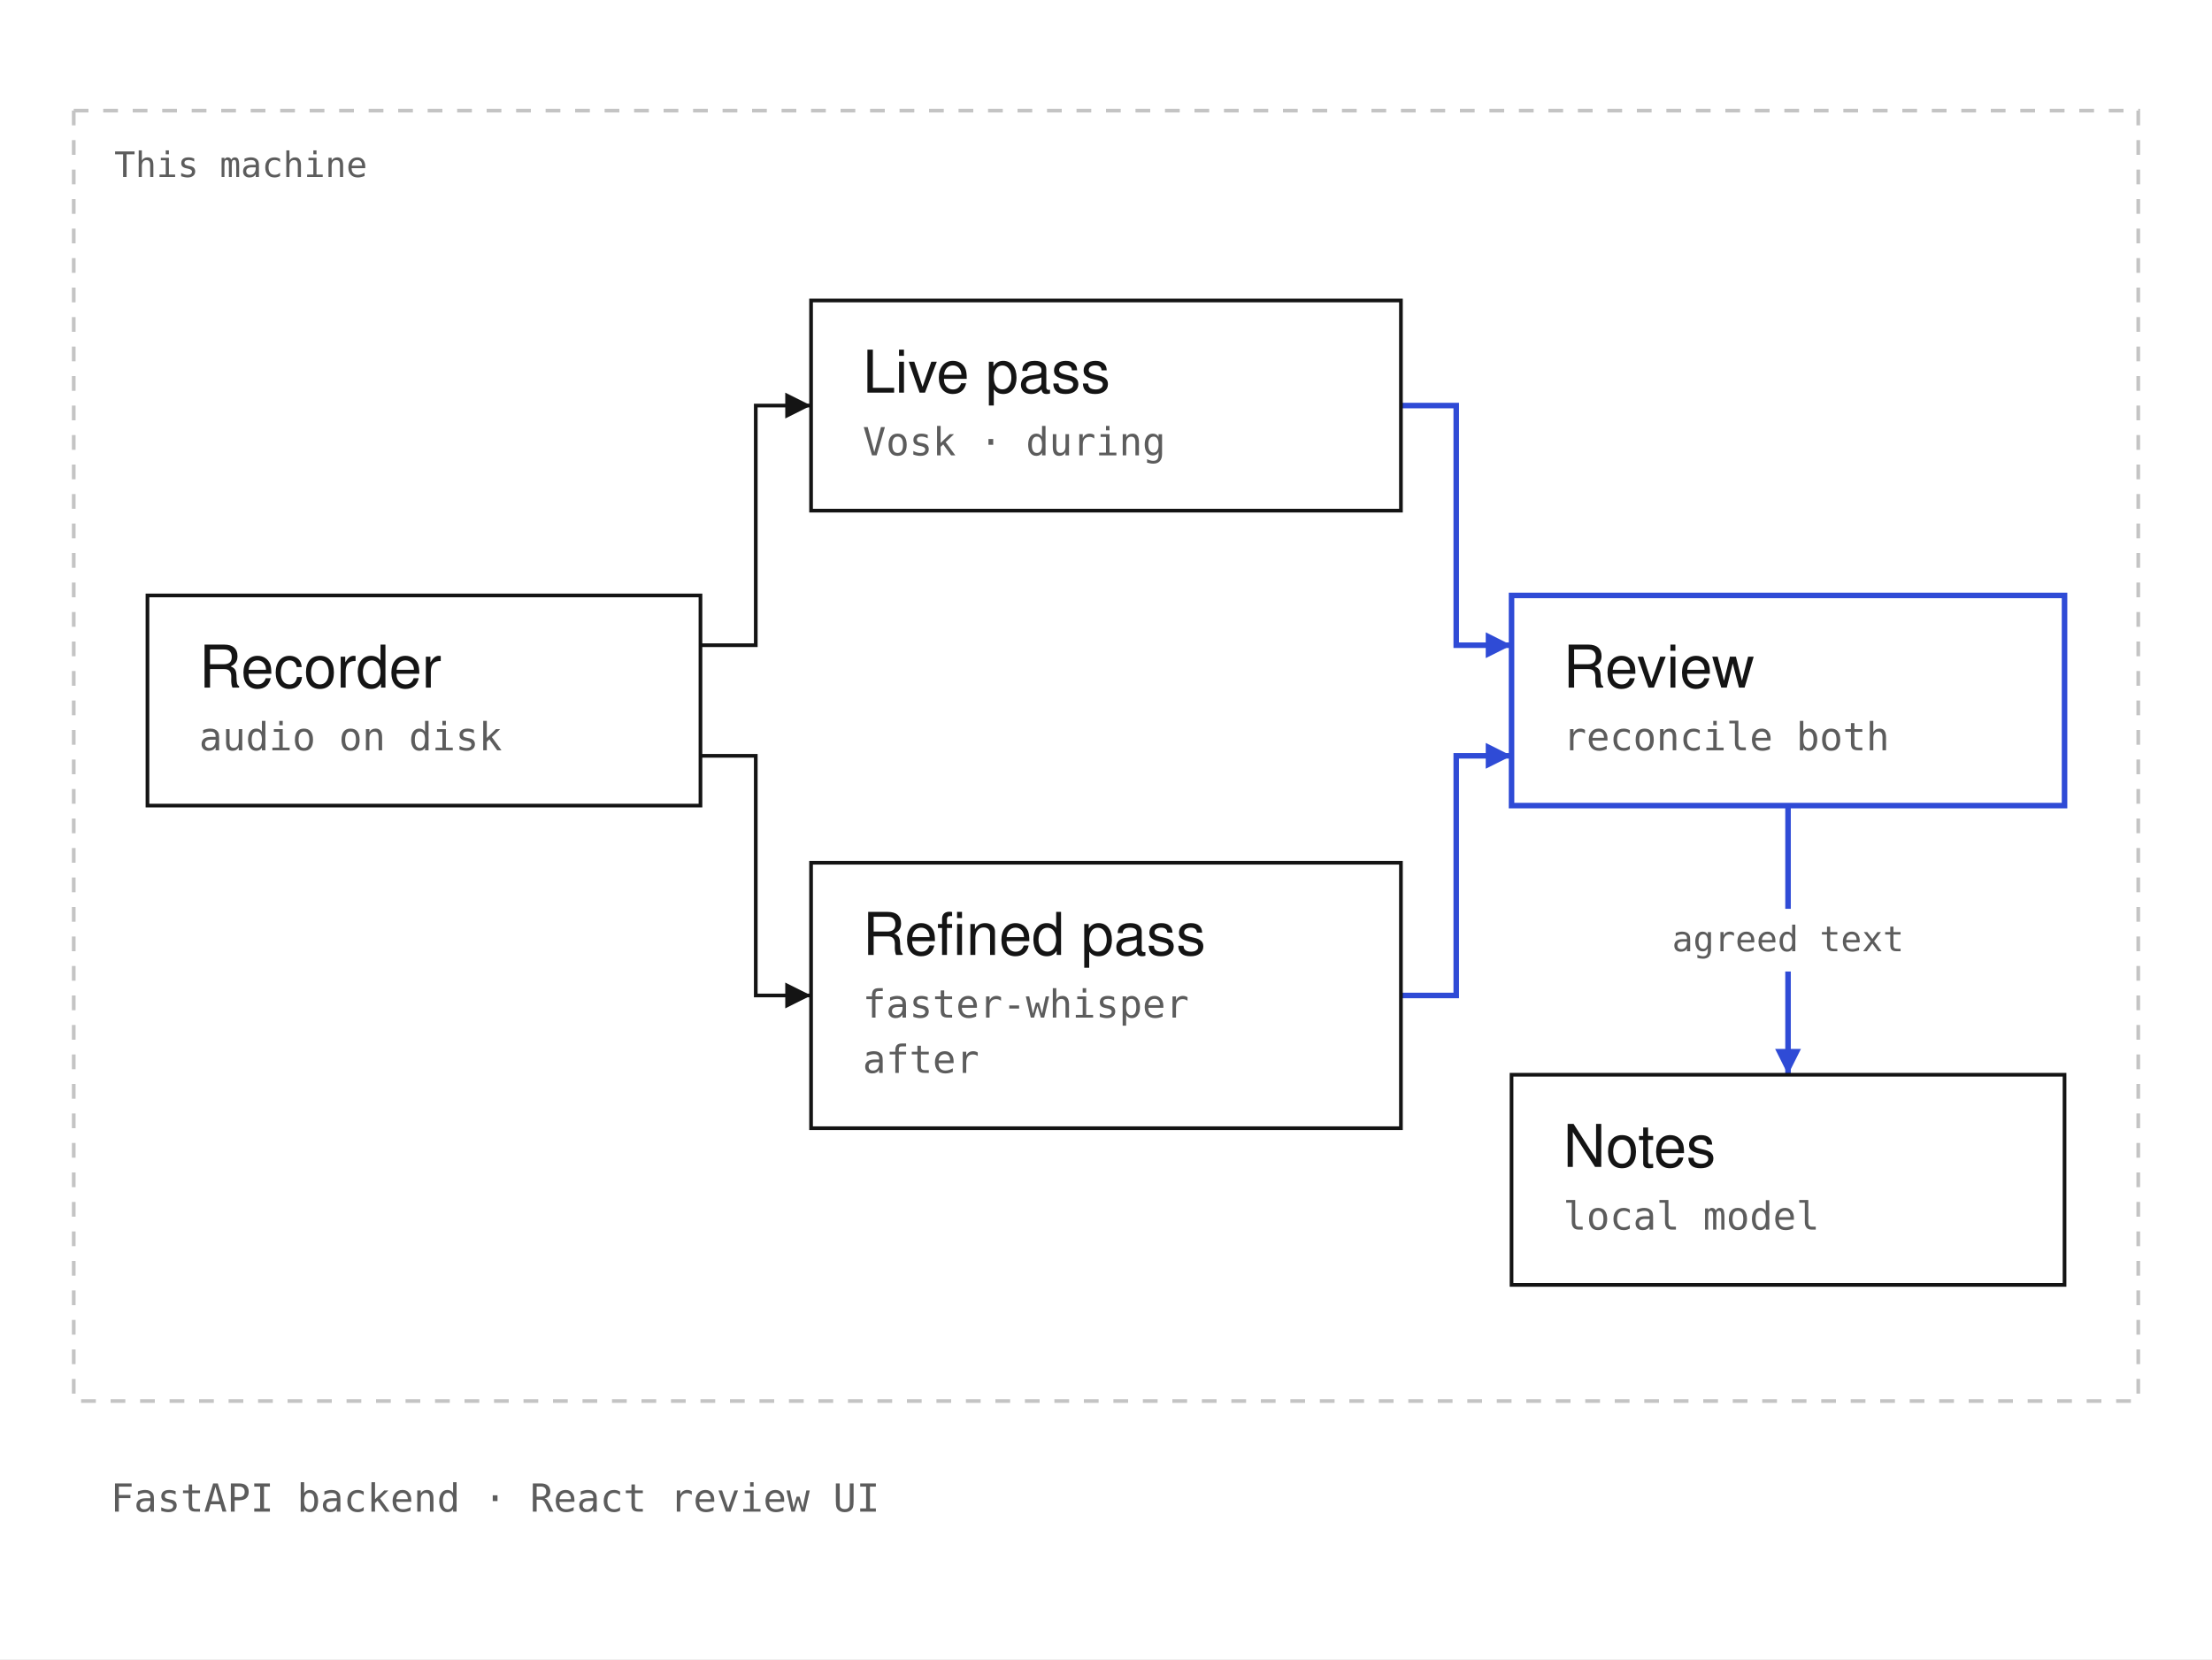
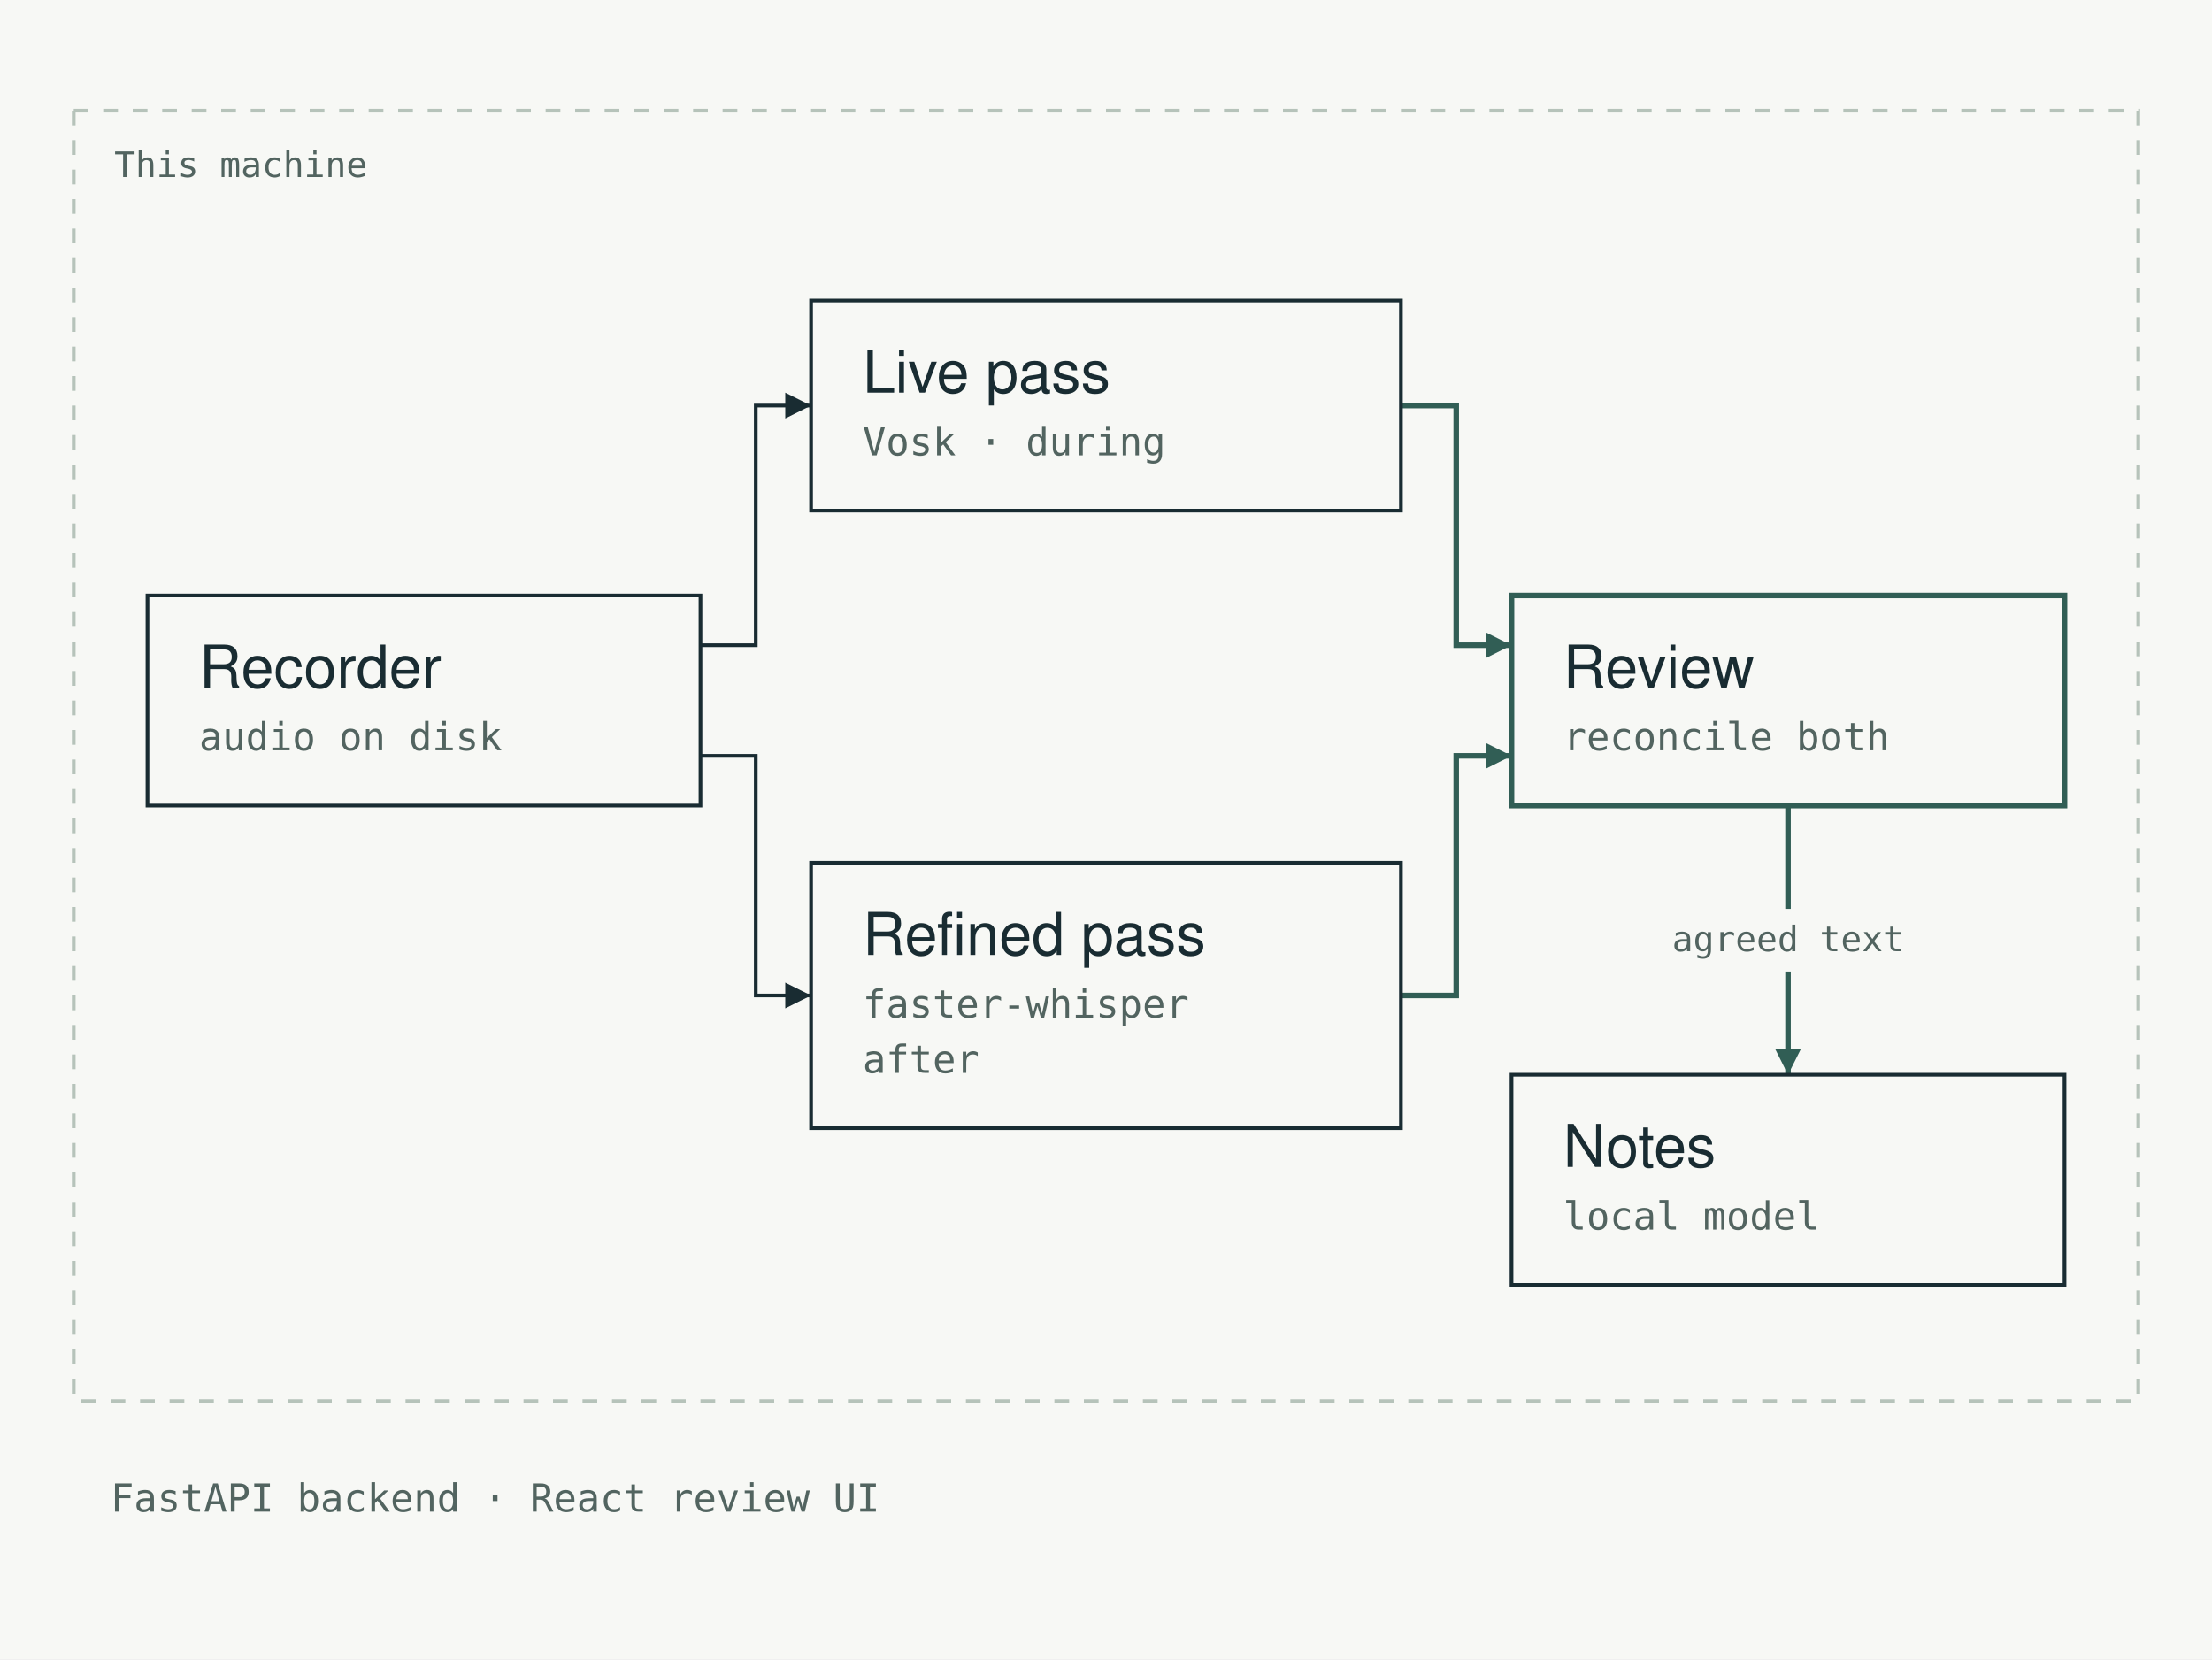
<svg xmlns="http://www.w3.org/2000/svg" viewBox="0 0 1200 900" role="img" aria-labelledby="local-first-meeting-transcription-title local-first-meeting-transcription-desc">
-   <rect width="1200" height="900" fill="#ffffff" />
-   <rect x="40" y="60" width="1120" height="700" fill="none" stroke="#c4c4c4" stroke-width="2" stroke-dasharray="8 8" />
-   <text x="62" y="96" fill="#5c5c5c" font-family="ui-monospace, Menlo, Consolas, monospace" font-size="19">This machine</text>
-   <path d="M 380 350 L 410 350 L 410 220 L 440 220" fill="none" stroke="#141414" stroke-width="2" />
-   <path d="M 440 220 L 426 227 L 426 213 Z" fill="#141414" />
-   <path d="M 380 410 L 410 410 L 410 540 L 440 540" fill="none" stroke="#141414" stroke-width="2" />
-   <path d="M 440 540 L 426 547 L 426 533 Z" fill="#141414" />
-   <path d="M 760 220 L 790 220 L 790 350 L 820 350" fill="none" stroke="#2f4bd6" stroke-width="3" />
-   <path d="M 820 350 L 806 357 L 806 343 Z" fill="#2f4bd6" />
-   <path d="M 760 540 L 790 540 L 790 410 L 820 410" fill="none" stroke="#2f4bd6" stroke-width="3" />
-   <path d="M 820 410 L 806 417 L 806 403 Z" fill="#2f4bd6" />
-   <path d="M 970 437 L 970 583" fill="none" stroke="#2f4bd6" stroke-width="3" />
-   <path d="M 970 583 L 963 569 L 977 569 Z" fill="#2f4bd6" />
-   <rect x="896.2" y="493" width="147.6" height="34" fill="#ffffff" />
-   <text x="970" y="516" text-anchor="middle" fill="#5c5c5c" font-family="ui-monospace, Menlo, Consolas, monospace" font-size="19">agreed text</text>
-   <rect x="80" y="323" width="300" height="114" fill="#ffffff" stroke="#141414" stroke-width="2" />
-   <text x="108" y="373" fill="#141414" font-family="'Helvetica Neue', Helvetica, Arial, sans-serif" font-size="32" font-weight="500">Recorder</text>
-   <text x="108" y="407" fill="#5c5c5c" font-family="ui-monospace, Menlo, Consolas, monospace" font-size="21">audio on disk</text>
-   <rect x="440" y="163" width="320" height="114" fill="#ffffff" stroke="#141414" stroke-width="2" />
-   <text x="468" y="213" fill="#141414" font-family="'Helvetica Neue', Helvetica, Arial, sans-serif" font-size="32" font-weight="500">Live pass</text>
-   <text x="468" y="247" fill="#5c5c5c" font-family="ui-monospace, Menlo, Consolas, monospace" font-size="21">Vosk · during</text>
-   <rect x="440" y="468" width="320" height="144" fill="#ffffff" stroke="#141414" stroke-width="2" />
-   <text x="468" y="518" fill="#141414" font-family="'Helvetica Neue', Helvetica, Arial, sans-serif" font-size="32" font-weight="500">Refined pass</text>
-   <text x="468" y="552" fill="#5c5c5c" font-family="ui-monospace, Menlo, Consolas, monospace" font-size="21">faster-whisper</text>
-   <text x="468" y="582" fill="#5c5c5c" font-family="ui-monospace, Menlo, Consolas, monospace" font-size="21">after</text>
-   <rect x="820" y="323" width="300" height="114" fill="#ffffff" stroke="#2f4bd6" stroke-width="3" />
-   <text x="848" y="373" fill="#141414" font-family="'Helvetica Neue', Helvetica, Arial, sans-serif" font-size="32" font-weight="500">Review</text>
-   <text x="848" y="407" fill="#5c5c5c" font-family="ui-monospace, Menlo, Consolas, monospace" font-size="21">reconcile both</text>
-   <rect x="820" y="583" width="300" height="114" fill="#ffffff" stroke="#141414" stroke-width="2" />
-   <text x="848" y="633" fill="#141414" font-family="'Helvetica Neue', Helvetica, Arial, sans-serif" font-size="32" font-weight="500">Notes</text>
-   <text x="848" y="667" fill="#5c5c5c" font-family="ui-monospace, Menlo, Consolas, monospace" font-size="21">local model</text>
-   <text x="60" y="820" fill="#5c5c5c" font-family="ui-monospace, Menlo, Consolas, monospace" font-size="21">FastAPI backend · React review UI</text>
+   <rect width="1200" height="900" fill="#f7f8f5" />
+   <rect x="40" y="60" width="1120" height="700" fill="none" stroke="#b6c3ba" stroke-width="2" stroke-dasharray="8 8" />
+   <text x="62" y="96" fill="#526460" font-family="ui-monospace, Menlo, Consolas, monospace" font-size="19">This machine</text>
+   <path d="M 380 350 L 410 350 L 410 220 L 440 220" fill="none" stroke="#192c32" stroke-width="2" />
+   <path d="M 440 220 L 426 227 L 426 213 Z" fill="#192c32" />
+   <path d="M 380 410 L 410 410 L 410 540 L 440 540" fill="none" stroke="#192c32" stroke-width="2" />
+   <path d="M 440 540 L 426 547 L 426 533 Z" fill="#192c32" />
+   <path d="M 760 220 L 790 220 L 790 350 L 820 350" fill="none" stroke="#315e55" stroke-width="3" />
+   <path d="M 820 350 L 806 357 L 806 343 Z" fill="#315e55" />
+   <path d="M 760 540 L 790 540 L 790 410 L 820 410" fill="none" stroke="#315e55" stroke-width="3" />
+   <path d="M 820 410 L 806 417 L 806 403 Z" fill="#315e55" />
+   <path d="M 970 437 L 970 583" fill="none" stroke="#315e55" stroke-width="3" />
+   <path d="M 970 583 L 963 569 L 977 569 Z" fill="#315e55" />
+   <rect x="896.2" y="493" width="147.6" height="34" fill="#f7f8f5" />
+   <text x="970" y="516" text-anchor="middle" fill="#526460" font-family="ui-monospace, Menlo, Consolas, monospace" font-size="19">agreed text</text>
+   <rect x="80" y="323" width="300" height="114" fill="#f7f8f5" stroke="#192c32" stroke-width="2" />
+   <text x="108" y="373" fill="#192c32" font-family="'Helvetica Neue', Helvetica, Arial, sans-serif" font-size="32" font-weight="500">Recorder</text>
+   <text x="108" y="407" fill="#526460" font-family="ui-monospace, Menlo, Consolas, monospace" font-size="21">audio on disk</text>
+   <rect x="440" y="163" width="320" height="114" fill="#f7f8f5" stroke="#192c32" stroke-width="2" />
+   <text x="468" y="213" fill="#192c32" font-family="'Helvetica Neue', Helvetica, Arial, sans-serif" font-size="32" font-weight="500">Live pass</text>
+   <text x="468" y="247" fill="#526460" font-family="ui-monospace, Menlo, Consolas, monospace" font-size="21">Vosk · during</text>
+   <rect x="440" y="468" width="320" height="144" fill="#f7f8f5" stroke="#192c32" stroke-width="2" />
+   <text x="468" y="518" fill="#192c32" font-family="'Helvetica Neue', Helvetica, Arial, sans-serif" font-size="32" font-weight="500">Refined pass</text>
+   <text x="468" y="552" fill="#526460" font-family="ui-monospace, Menlo, Consolas, monospace" font-size="21">faster-whisper</text>
+   <text x="468" y="582" fill="#526460" font-family="ui-monospace, Menlo, Consolas, monospace" font-size="21">after</text>
+   <rect x="820" y="323" width="300" height="114" fill="#f7f8f5" stroke="#315e55" stroke-width="3" />
+   <text x="848" y="373" fill="#192c32" font-family="'Helvetica Neue', Helvetica, Arial, sans-serif" font-size="32" font-weight="500">Review</text>
+   <text x="848" y="407" fill="#526460" font-family="ui-monospace, Menlo, Consolas, monospace" font-size="21">reconcile both</text>
+   <rect x="820" y="583" width="300" height="114" fill="#f7f8f5" stroke="#192c32" stroke-width="2" />
+   <text x="848" y="633" fill="#192c32" font-family="'Helvetica Neue', Helvetica, Arial, sans-serif" font-size="32" font-weight="500">Notes</text>
+   <text x="848" y="667" fill="#526460" font-family="ui-monospace, Menlo, Consolas, monospace" font-size="21">local model</text>
+   <text x="60" y="820" fill="#526460" font-family="ui-monospace, Menlo, Consolas, monospace" font-size="21">FastAPI backend · React review UI</text>
</svg>
